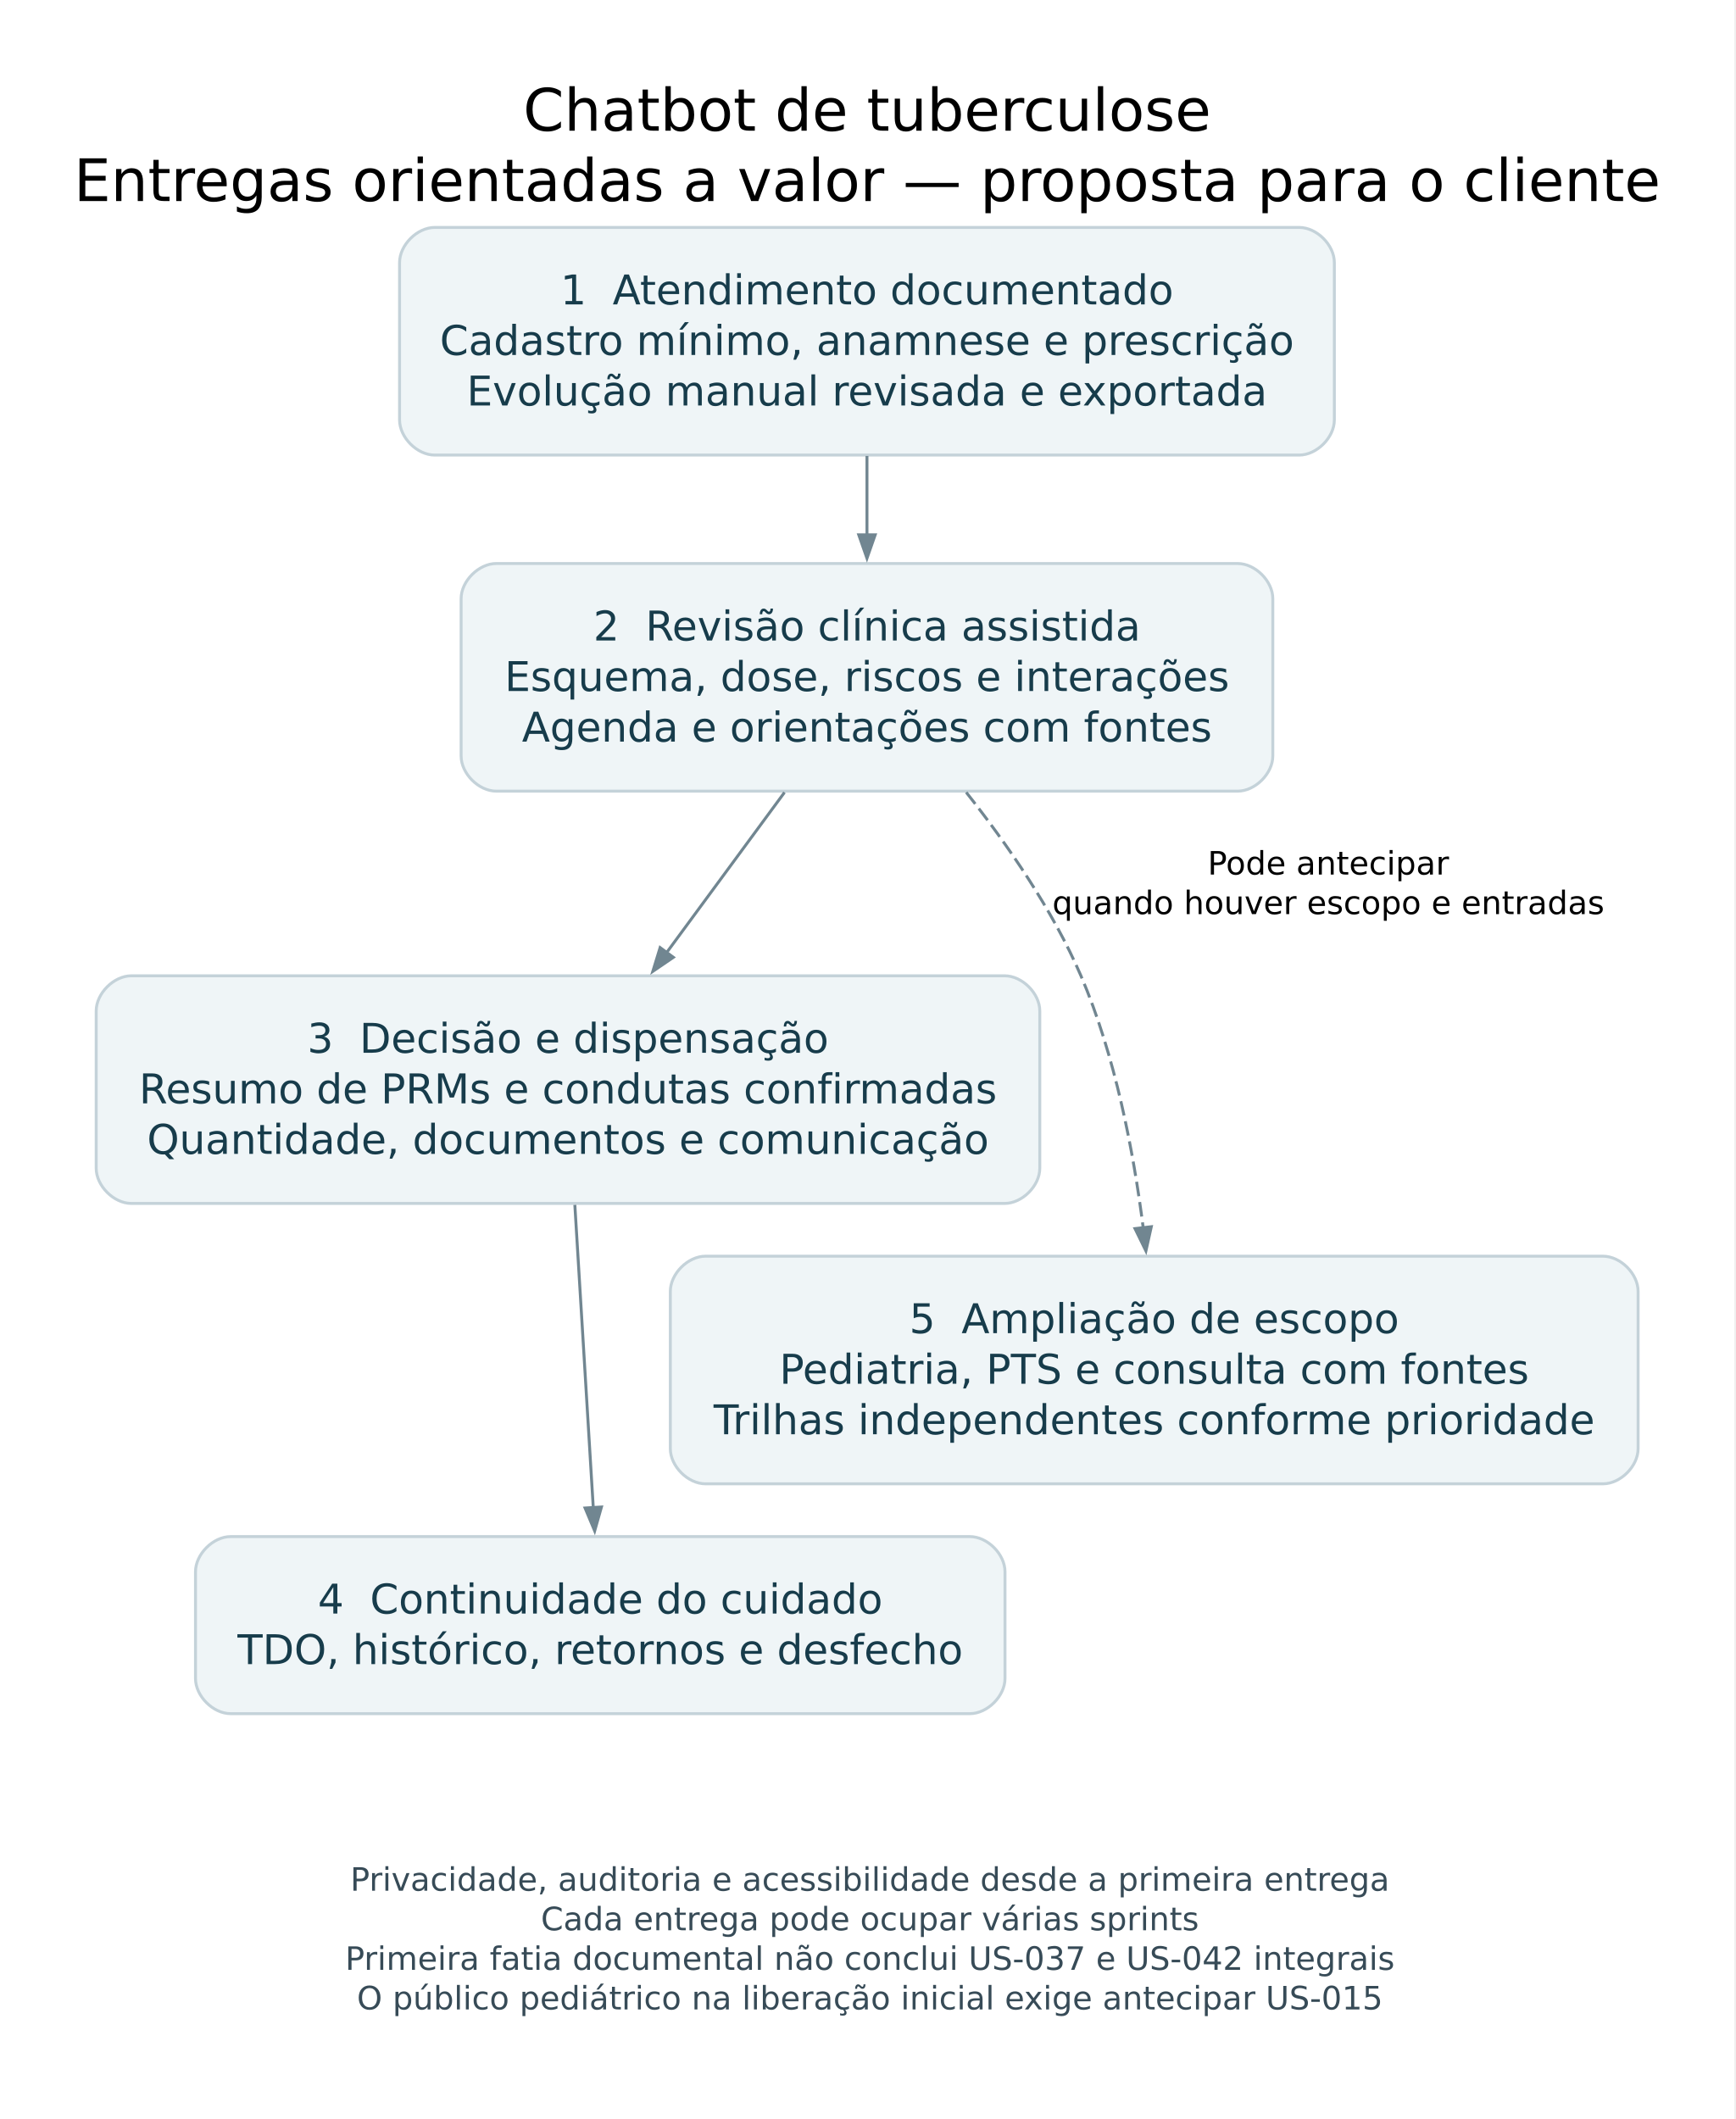
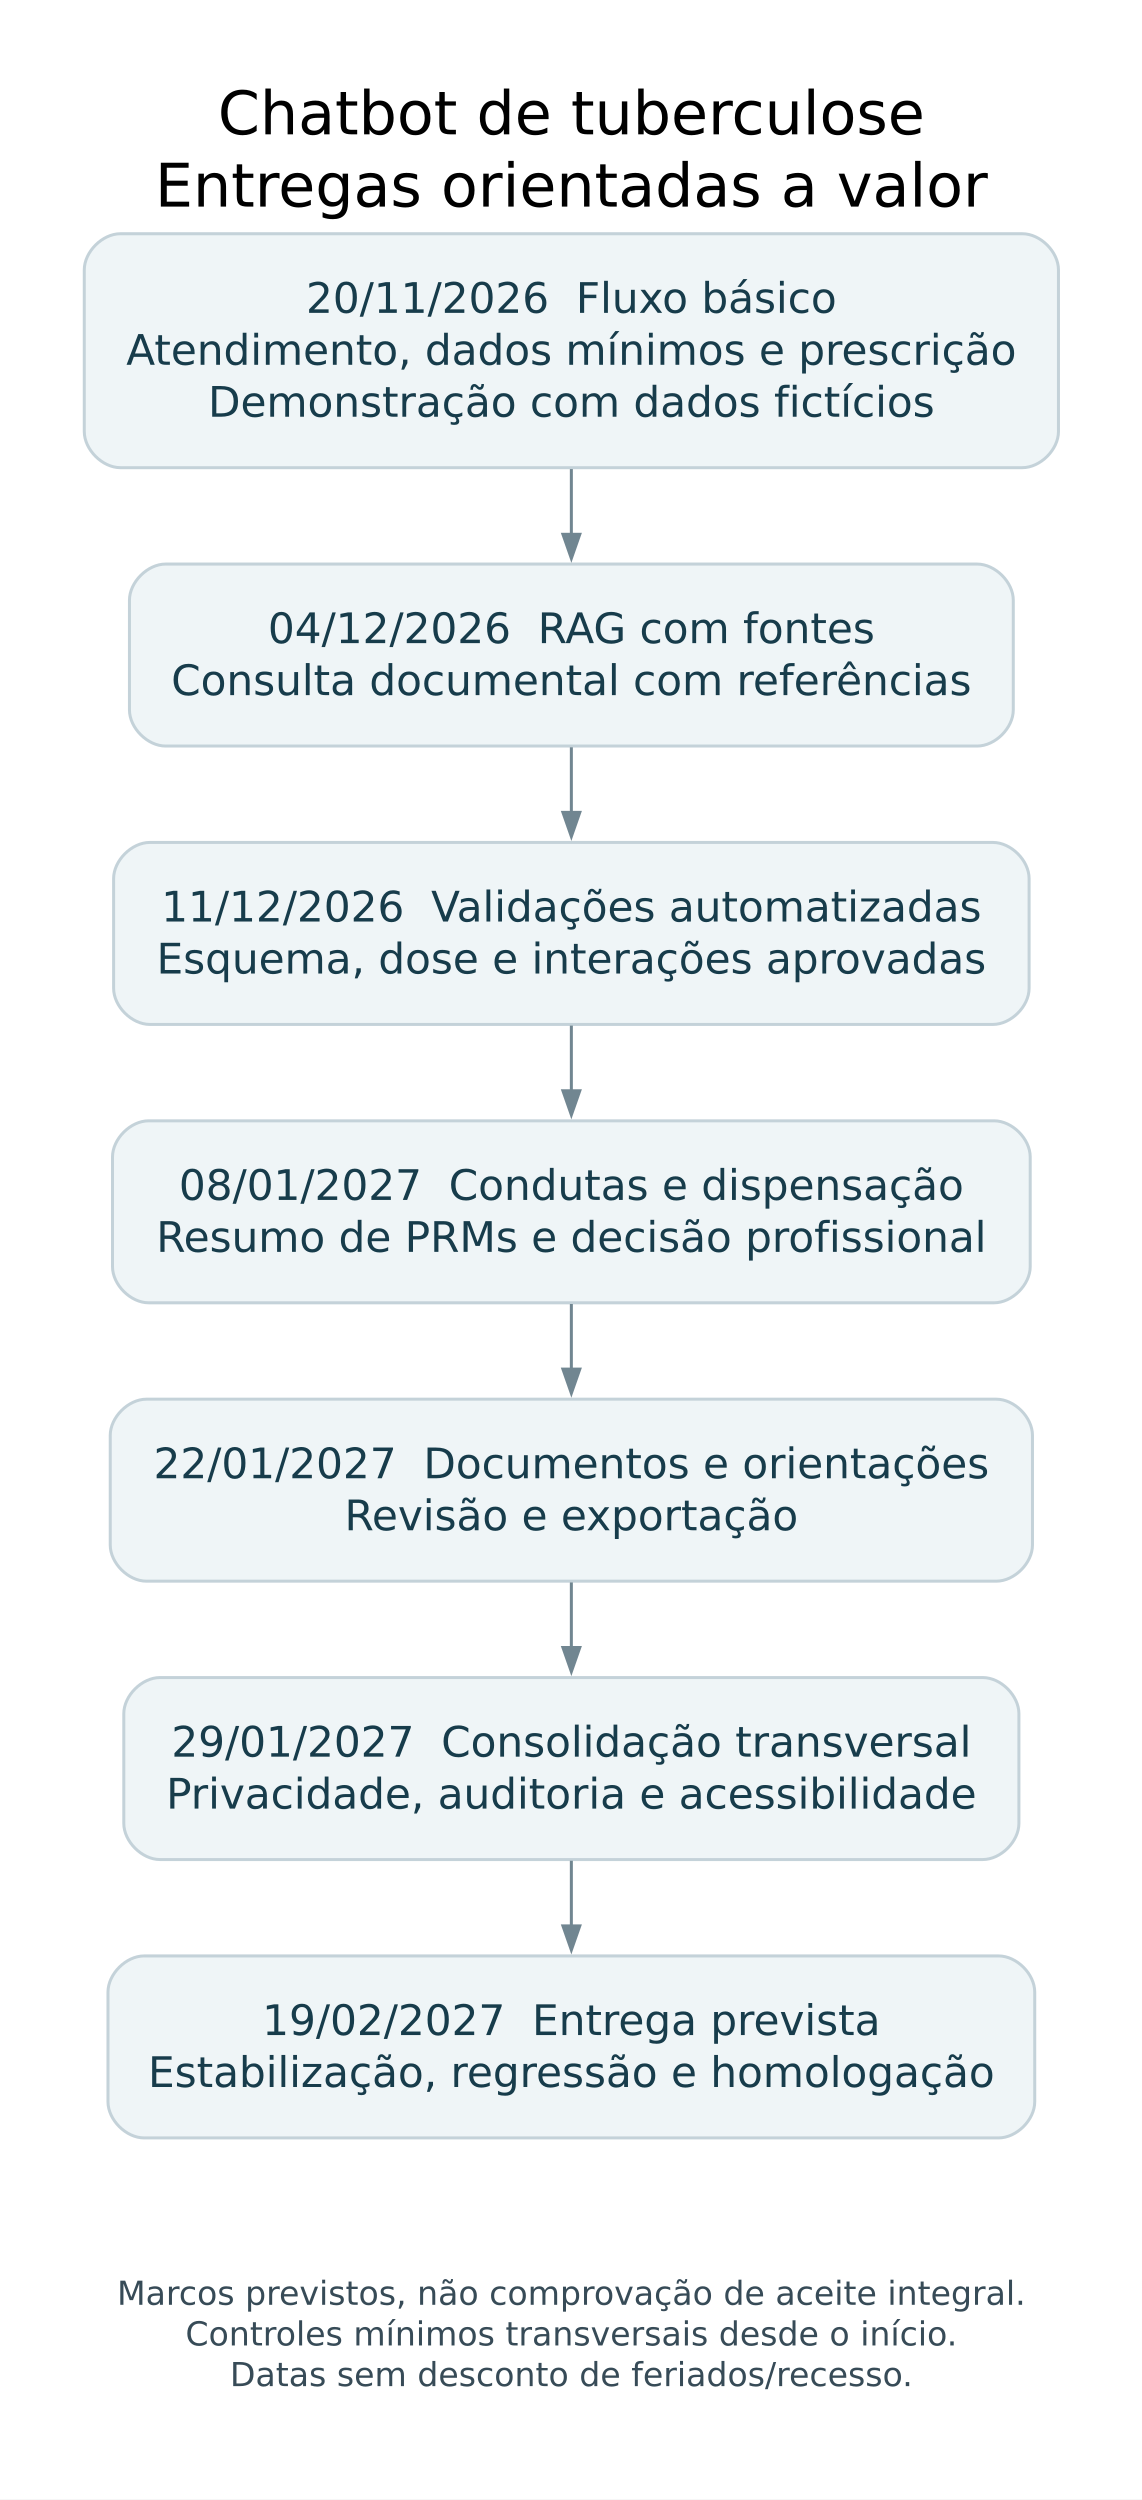
- <svg xmlns="http://www.w3.org/2000/svg" width="592pt" height="723pt" viewBox="0.00 0.00 592.00 723.00">
-   <g id="graph0" class="graph" transform="scale(1 1) rotate(0) translate(21.6 701.62)">
-     <polygon fill="white" stroke="none" points="-21.6,21.6 -21.6,-701.62 570.1,-701.62 570.1,21.6 -21.6,21.6" />
-     <text xml:space="preserve" text-anchor="middle" x="274.25" y="-657.02" font-family="DejaVu Sans" font-size="20.00">Chatbot de tuberculose</text>
-     <text xml:space="preserve" text-anchor="middle" x="274.25" y="-633.02" font-family="DejaVu Sans" font-size="20.00">Entregas orientadas a valor — proposta para o cliente</text>
+ <svg xmlns="http://www.w3.org/2000/svg" width="379pt" height="830pt" viewBox="0.00 0.00 379.00 830.00">
+   <g id="graph0" class="graph" transform="scale(1 1) rotate(0) translate(21.6 808.21)">
+     <polygon fill="white" stroke="none" points="-21.6,21.6 -21.6,-808.21 357.78,-808.21 357.78,21.6 -21.6,21.6" />
+     <text xml:space="preserve" text-anchor="middle" x="168.09" y="-763.61" font-family="DejaVu Sans" font-size="20.00">Chatbot de tuberculose</text>
+     <text xml:space="preserve" text-anchor="middle" x="168.09" y="-739.61" font-family="DejaVu Sans" font-size="20.00">Entregas orientadas a valor</text>
    <g id="node1" class="node">
-       <path fill="#eff5f7" stroke="#c4d2d9" d="M421.65,-624.02C421.65,-624.02 126.72,-624.02 126.72,-624.02 120.72,-624.02 114.72,-618.02 114.72,-612.02 114.72,-612.02 114.72,-558.35 114.72,-558.35 114.72,-552.35 120.72,-546.35 126.72,-546.35 126.72,-546.35 421.65,-546.35 421.65,-546.35 427.65,-546.35 433.65,-552.35 433.65,-558.35 433.65,-558.35 433.65,-612.02 433.65,-612.02 433.65,-618.02 427.65,-624.02 421.65,-624.02" />
-       <text xml:space="preserve" text-anchor="middle" x="274.19" y="-597.76" font-family="DejaVu Sans" font-size="14.00" fill="#173c4b">1  Atendimento documentado</text>
-       <text xml:space="preserve" text-anchor="middle" x="274.19" y="-580.51" font-family="DejaVu Sans" font-size="14.00" fill="#173c4b">Cadastro mínimo, anamnese e prescrição</text>
-       <text xml:space="preserve" text-anchor="middle" x="274.19" y="-563.26" font-family="DejaVu Sans" font-size="14.00" fill="#173c4b">Evolução manual revisada e exportada</text>
+       <path fill="#eff5f7" stroke="#c4d2d9" d="M317.81,-730.61C317.81,-730.61 18.38,-730.61 18.38,-730.61 12.38,-730.61 6.38,-724.61 6.38,-718.61 6.38,-718.61 6.38,-664.94 6.38,-664.94 6.38,-658.94 12.38,-652.94 18.38,-652.94 18.38,-652.94 317.81,-652.94 317.81,-652.94 323.81,-652.94 329.81,-658.94 329.81,-664.94 329.81,-664.94 329.81,-718.61 329.81,-718.61 329.81,-724.61 323.81,-730.61 317.81,-730.61" />
+       <text xml:space="preserve" text-anchor="middle" x="168.09" y="-704.35" font-family="DejaVu Sans" font-size="14.00" fill="#173c4b">20/11/2026  Fluxo básico</text>
+       <text xml:space="preserve" text-anchor="middle" x="168.09" y="-687.1" font-family="DejaVu Sans" font-size="14.00" fill="#173c4b">Atendimento, dados mínimos e prescrição</text>
+       <text xml:space="preserve" text-anchor="middle" x="168.09" y="-669.85" font-family="DejaVu Sans" font-size="14.00" fill="#173c4b">Demonstração com dados fictícios</text>
    </g>
    <g id="node2" class="node">
-       <path fill="#eff5f7" stroke="#c4d2d9" d="M400.65,-509.35C400.65,-509.35 147.72,-509.35 147.72,-509.35 141.72,-509.35 135.72,-503.35 135.72,-497.35 135.72,-497.35 135.72,-443.68 135.72,-443.68 135.72,-437.68 141.72,-431.68 147.72,-431.68 147.72,-431.68 400.65,-431.68 400.65,-431.68 406.65,-431.68 412.65,-437.68 412.65,-443.68 412.65,-443.68 412.65,-497.35 412.65,-497.35 412.65,-503.35 406.65,-509.35 400.65,-509.35" />
-       <text xml:space="preserve" text-anchor="middle" x="274.19" y="-483.09" font-family="DejaVu Sans" font-size="14.00" fill="#173c4b">2  Revisão clínica assistida</text>
-       <text xml:space="preserve" text-anchor="middle" x="274.19" y="-465.84" font-family="DejaVu Sans" font-size="14.00" fill="#173c4b">Esquema, dose, riscos e interações</text>
-       <text xml:space="preserve" text-anchor="middle" x="274.19" y="-448.59" font-family="DejaVu Sans" font-size="14.00" fill="#173c4b">Agenda e orientações com fontes</text>
+       <path fill="#eff5f7" stroke="#c4d2d9" d="M302.81,-620.94C302.81,-620.94 33.38,-620.94 33.38,-620.94 27.38,-620.94 21.38,-614.94 21.38,-608.94 21.38,-608.94 21.38,-572.52 21.38,-572.52 21.38,-566.52 27.38,-560.52 33.38,-560.52 33.38,-560.52 302.81,-560.52 302.81,-560.52 308.81,-560.52 314.81,-566.52 314.81,-572.52 314.81,-572.52 314.81,-608.94 314.81,-608.94 314.81,-614.94 308.81,-620.94 302.81,-620.94" />
+       <text xml:space="preserve" text-anchor="middle" x="168.09" y="-594.68" font-family="DejaVu Sans" font-size="14.00" fill="#173c4b">04/12/2026  RAG com fontes</text>
+       <text xml:space="preserve" text-anchor="middle" x="168.09" y="-577.43" font-family="DejaVu Sans" font-size="14.00" fill="#173c4b">Consulta documental com referências</text>
    </g>
    <g id="edge1" class="edge">
-       <path fill="none" stroke="#718691" d="M274.19,-546.04C274.19,-537.32 274.19,-527.95 274.19,-518.9" />
-       <polygon fill="#718691" stroke="#718691" points="276.99,-519.13 274.19,-511.13 271.39,-519.13 276.99,-519.13" />
+       <path fill="none" stroke="#718691" d="M168.09,-652.48C168.09,-645.37 168.09,-637.93 168.09,-630.8" />
+       <polygon fill="#718691" stroke="#718691" points="170.89,-630.83 168.09,-622.83 165.29,-630.83 170.89,-630.83" />
    </g>
    <g id="node3" class="node">
-       <path fill="#eff5f7" stroke="#c4d2d9" d="M321.15,-368.68C321.15,-368.68 23.22,-368.68 23.22,-368.68 17.22,-368.68 11.22,-362.68 11.22,-356.68 11.22,-356.68 11.22,-303.01 11.22,-303.01 11.22,-297.01 17.22,-291.01 23.22,-291.01 23.22,-291.01 321.15,-291.01 321.15,-291.01 327.15,-291.01 333.15,-297.01 333.15,-303.01 333.15,-303.01 333.15,-356.68 333.15,-356.68 333.15,-362.68 327.15,-368.68 321.15,-368.68" />
-       <text xml:space="preserve" text-anchor="middle" x="172.19" y="-342.42" font-family="DejaVu Sans" font-size="14.00" fill="#173c4b">3  Decisão e dispensação</text>
-       <text xml:space="preserve" text-anchor="middle" x="172.19" y="-325.17" font-family="DejaVu Sans" font-size="14.00" fill="#173c4b">Resumo de PRMs e condutas confirmadas</text>
-       <text xml:space="preserve" text-anchor="middle" x="172.19" y="-307.92" font-family="DejaVu Sans" font-size="14.00" fill="#173c4b">Quantidade, documentos e comunicação</text>
+       <path fill="#eff5f7" stroke="#c4d2d9" d="M308.06,-528.52C308.06,-528.52 28.12,-528.52 28.12,-528.52 22.12,-528.52 16.12,-522.52 16.12,-516.52 16.12,-516.52 16.12,-480.1 16.12,-480.1 16.12,-474.1 22.12,-468.1 28.12,-468.1 28.12,-468.1 308.06,-468.1 308.06,-468.1 314.06,-468.1 320.06,-474.1 320.06,-480.1 320.06,-480.1 320.06,-516.52 320.06,-516.52 320.06,-522.52 314.06,-528.52 308.06,-528.52" />
+       <text xml:space="preserve" text-anchor="middle" x="168.09" y="-502.26" font-family="DejaVu Sans" font-size="14.00" fill="#173c4b">11/12/2026  Validações automatizadas</text>
+       <text xml:space="preserve" text-anchor="middle" x="168.09" y="-485.01" font-family="DejaVu Sans" font-size="14.00" fill="#173c4b">Esquema, dose e interações aprovadas</text>
    </g>
    <g id="edge2" class="edge">
-       <path fill="none" stroke="#718691" d="M246.05,-431.26C233.56,-414.28 218.77,-394.17 205.71,-376.42" />
-       <polygon fill="#718691" stroke="#718691" points="208.13,-374.98 201.13,-370.2 203.62,-378.3 208.13,-374.98" />
+       <path fill="none" stroke="#718691" d="M168.09,-560.12C168.09,-553.1 168.09,-545.5 168.09,-538.13" />
+       <polygon fill="#718691" stroke="#718691" points="170.89,-538.5 168.09,-530.5 165.29,-538.5 170.89,-538.5" />
+     </g>
+     <g id="node4" class="node">
+       <path fill="#eff5f7" stroke="#c4d2d9" d="M308.43,-436.1C308.43,-436.1 27.75,-436.1 27.75,-436.1 21.75,-436.1 15.75,-430.1 15.75,-424.1 15.75,-424.1 15.75,-387.68 15.75,-387.68 15.75,-381.68 21.75,-375.68 27.75,-375.68 27.75,-375.68 308.43,-375.68 308.43,-375.68 314.43,-375.68 320.43,-381.68 320.43,-387.68 320.43,-387.68 320.43,-424.1 320.43,-424.1 320.43,-430.1 314.43,-436.1 308.43,-436.1" />
+       <text xml:space="preserve" text-anchor="middle" x="168.09" y="-409.84" font-family="DejaVu Sans" font-size="14.00" fill="#173c4b">08/01/2027  Condutas e dispensação</text>
+       <text xml:space="preserve" text-anchor="middle" x="168.09" y="-392.59" font-family="DejaVu Sans" font-size="14.00" fill="#173c4b">Resumo de PRMs e decisão profissional</text>
+     </g>
+     <g id="edge3" class="edge">
+       <path fill="none" stroke="#718691" d="M168.09,-467.7C168.09,-460.68 168.09,-453.08 168.09,-445.71" />
+       <polygon fill="#718691" stroke="#718691" points="170.89,-446.08 168.09,-438.08 165.29,-446.08 170.89,-446.08" />
    </g>
    <g id="node5" class="node">
-       <path fill="#eff5f7" stroke="#c4d2d9" d="M525.28,-273.01C525.28,-273.01 219.1,-273.01 219.1,-273.01 213.1,-273.01 207.1,-267.01 207.1,-261.01 207.1,-261.01 207.1,-207.34 207.1,-207.34 207.1,-201.34 213.1,-195.34 219.1,-195.34 219.1,-195.34 525.28,-195.34 525.28,-195.34 531.28,-195.34 537.28,-201.34 537.28,-207.34 537.28,-207.34 537.28,-261.01 537.28,-261.01 537.28,-267.01 531.28,-273.01 525.28,-273.01" />
-       <text xml:space="preserve" text-anchor="middle" x="372.19" y="-246.75" font-family="DejaVu Sans" font-size="14.00" fill="#173c4b">5  Ampliação de escopo</text>
-       <text xml:space="preserve" text-anchor="middle" x="372.19" y="-229.5" font-family="DejaVu Sans" font-size="14.00" fill="#173c4b">Pediatria, PTS e consulta com fontes</text>
-       <text xml:space="preserve" text-anchor="middle" x="372.19" y="-212.25" font-family="DejaVu Sans" font-size="14.00" fill="#173c4b">Trilhas independentes conforme prioridade</text>
+       <path fill="#eff5f7" stroke="#c4d2d9" d="M309.18,-343.68C309.18,-343.68 27,-343.68 27,-343.68 21,-343.68 15,-337.68 15,-331.68 15,-331.68 15,-295.26 15,-295.26 15,-289.26 21,-283.26 27,-283.26 27,-283.26 309.18,-283.26 309.18,-283.26 315.18,-283.26 321.18,-289.26 321.18,-295.26 321.18,-295.26 321.18,-331.68 321.18,-331.68 321.18,-337.68 315.18,-343.68 309.18,-343.68" />
+       <text xml:space="preserve" text-anchor="middle" x="168.09" y="-317.42" font-family="DejaVu Sans" font-size="14.00" fill="#173c4b">22/01/2027  Documentos e orientações</text>
+       <text xml:space="preserve" text-anchor="middle" x="168.09" y="-300.17" font-family="DejaVu Sans" font-size="14.00" fill="#173c4b">Revisão e exportação</text>
    </g>
    <g id="edge4" class="edge">
-       <path fill="none" stroke="#718691" stroke-dasharray="5,2" d="M308.05,-431.28C322.19,-413.39 337.55,-391.12 347.19,-368.68 358.88,-341.47 365.12,-308.83 368.44,-282.64" />
-       <polygon fill="#718691" stroke="#718691" points="371.2,-283.07 369.36,-274.8 365.64,-282.42 371.2,-283.07" />
-       <text xml:space="preserve" text-anchor="middle" x="431.6" y="-403.23" font-family="DejaVu Sans" font-size="11.00">Pode antecipar</text>
-       <text xml:space="preserve" text-anchor="middle" x="431.6" y="-389.73" font-family="DejaVu Sans" font-size="11.00">quando houver escopo e entradas</text>
-     </g>
-     <g id="node4" class="node">
-       <path fill="#eff5f7" stroke="#c4d2d9" d="M309.28,-177.34C309.28,-177.34 57.1,-177.34 57.1,-177.34 51.1,-177.34 45.1,-171.34 45.1,-165.34 45.1,-165.34 45.1,-128.92 45.1,-128.92 45.1,-122.92 51.1,-116.92 57.1,-116.92 57.1,-116.92 309.28,-116.92 309.28,-116.92 315.28,-116.92 321.28,-122.92 321.28,-128.92 321.28,-128.92 321.28,-165.34 321.28,-165.34 321.28,-171.34 315.28,-177.34 309.28,-177.34" />
-       <text xml:space="preserve" text-anchor="middle" x="183.19" y="-151.08" font-family="DejaVu Sans" font-size="14.00" fill="#173c4b">4  Continuidade do cuidado</text>
-       <text xml:space="preserve" text-anchor="middle" x="183.19" y="-133.83" font-family="DejaVu Sans" font-size="14.00" fill="#173c4b">TDO, histórico, retornos e desfecho</text>
-     </g>
-     <g id="edge3" class="edge">
-       <path fill="none" stroke="#718691" d="M174.52,-290.52C176.37,-260.14 178.94,-217.84 180.81,-187.25" />
-       <polygon fill="#718691" stroke="#718691" points="183.6,-187.43 181.29,-179.27 178.01,-187.09 183.6,-187.43" />
+       <path fill="none" stroke="#718691" d="M168.09,-375.28C168.09,-368.26 168.09,-360.66 168.09,-353.29" />
+       <polygon fill="#718691" stroke="#718691" points="170.89,-353.66 168.09,-345.66 165.29,-353.66 170.89,-353.66" />
    </g>
    <g id="node6" class="node">
-       <text xml:space="preserve" text-anchor="middle" x="275.19" y="-56.51" font-family="DejaVu Sans" font-size="11.00" fill="#374b57">Privacidade, auditoria e acessibilidade desde a primeira entrega</text>
-       <text xml:space="preserve" text-anchor="middle" x="275.19" y="-43.01" font-family="DejaVu Sans" font-size="11.00" fill="#374b57">Cada entrega pode ocupar várias sprints</text>
-       <text xml:space="preserve" text-anchor="middle" x="275.19" y="-29.51" font-family="DejaVu Sans" font-size="11.00" fill="#374b57">Primeira fatia documental não conclui US-037 e US-042 integrais</text>
-       <text xml:space="preserve" text-anchor="middle" x="275.19" y="-16.01" font-family="DejaVu Sans" font-size="11.00" fill="#374b57">O público pediátrico na liberação inicial exige antecipar US-015</text>
+       <path fill="#eff5f7" stroke="#c4d2d9" d="M304.68,-251.26C304.68,-251.26 31.5,-251.26 31.5,-251.26 25.5,-251.26 19.5,-245.26 19.5,-239.26 19.5,-239.26 19.5,-202.84 19.5,-202.84 19.5,-196.84 25.5,-190.84 31.5,-190.84 31.5,-190.84 304.68,-190.84 304.68,-190.84 310.68,-190.84 316.68,-196.84 316.68,-202.84 316.68,-202.84 316.68,-239.26 316.68,-239.26 316.68,-245.26 310.68,-251.26 304.68,-251.26" />
+       <text xml:space="preserve" text-anchor="middle" x="168.09" y="-225" font-family="DejaVu Sans" font-size="14.00" fill="#173c4b">29/01/2027  Consolidação transversal</text>
+       <text xml:space="preserve" text-anchor="middle" x="168.09" y="-207.75" font-family="DejaVu Sans" font-size="14.00" fill="#173c4b">Privacidade, auditoria e acessibilidade</text>
+     </g>
+     <g id="edge5" class="edge">
+       <path fill="none" stroke="#718691" d="M168.09,-282.86C168.09,-275.84 168.09,-268.24 168.09,-260.87" />
+       <polygon fill="#718691" stroke="#718691" points="170.89,-261.24 168.09,-253.24 165.29,-261.24 170.89,-261.24" />
+     </g>
+     <g id="node7" class="node">
+       <path fill="#eff5f7" stroke="#c4d2d9" d="M309.93,-158.84C309.93,-158.84 26.25,-158.84 26.25,-158.84 20.25,-158.84 14.25,-152.84 14.25,-146.84 14.25,-146.84 14.25,-110.42 14.25,-110.42 14.25,-104.42 20.25,-98.42 26.25,-98.42 26.25,-98.42 309.93,-98.42 309.93,-98.42 315.93,-98.42 321.93,-104.42 321.93,-110.42 321.93,-110.42 321.93,-146.84 321.93,-146.84 321.93,-152.84 315.93,-158.84 309.93,-158.84" />
+       <text xml:space="preserve" text-anchor="middle" x="168.09" y="-132.58" font-family="DejaVu Sans" font-size="14.00" fill="#173c4b">19/02/2027  Entrega prevista</text>
+       <text xml:space="preserve" text-anchor="middle" x="168.09" y="-115.33" font-family="DejaVu Sans" font-size="14.00" fill="#173c4b">Estabilização, regressão e homologação</text>
+     </g>
+     <g id="edge6" class="edge">
+       <path fill="none" stroke="#718691" d="M168.09,-190.44C168.09,-183.42 168.09,-175.82 168.09,-168.45" />
+       <polygon fill="#718691" stroke="#718691" points="170.89,-168.82 168.09,-160.82 165.29,-168.82 170.89,-168.82" />
+     </g>
+     <g id="node8" class="node">
+       <text xml:space="preserve" text-anchor="middle" x="168.09" y="-43.01" font-family="DejaVu Sans" font-size="11.00" fill="#374b57">Marcos previstos, não comprovação de aceite integral.</text>
+       <text xml:space="preserve" text-anchor="middle" x="168.09" y="-29.51" font-family="DejaVu Sans" font-size="11.00" fill="#374b57">Controles mínimos transversais desde o início.</text>
+       <text xml:space="preserve" text-anchor="middle" x="168.09" y="-16.01" font-family="DejaVu Sans" font-size="11.00" fill="#374b57">Datas sem desconto de feriados/recesso.</text>
    </g>
  </g>
</svg>
